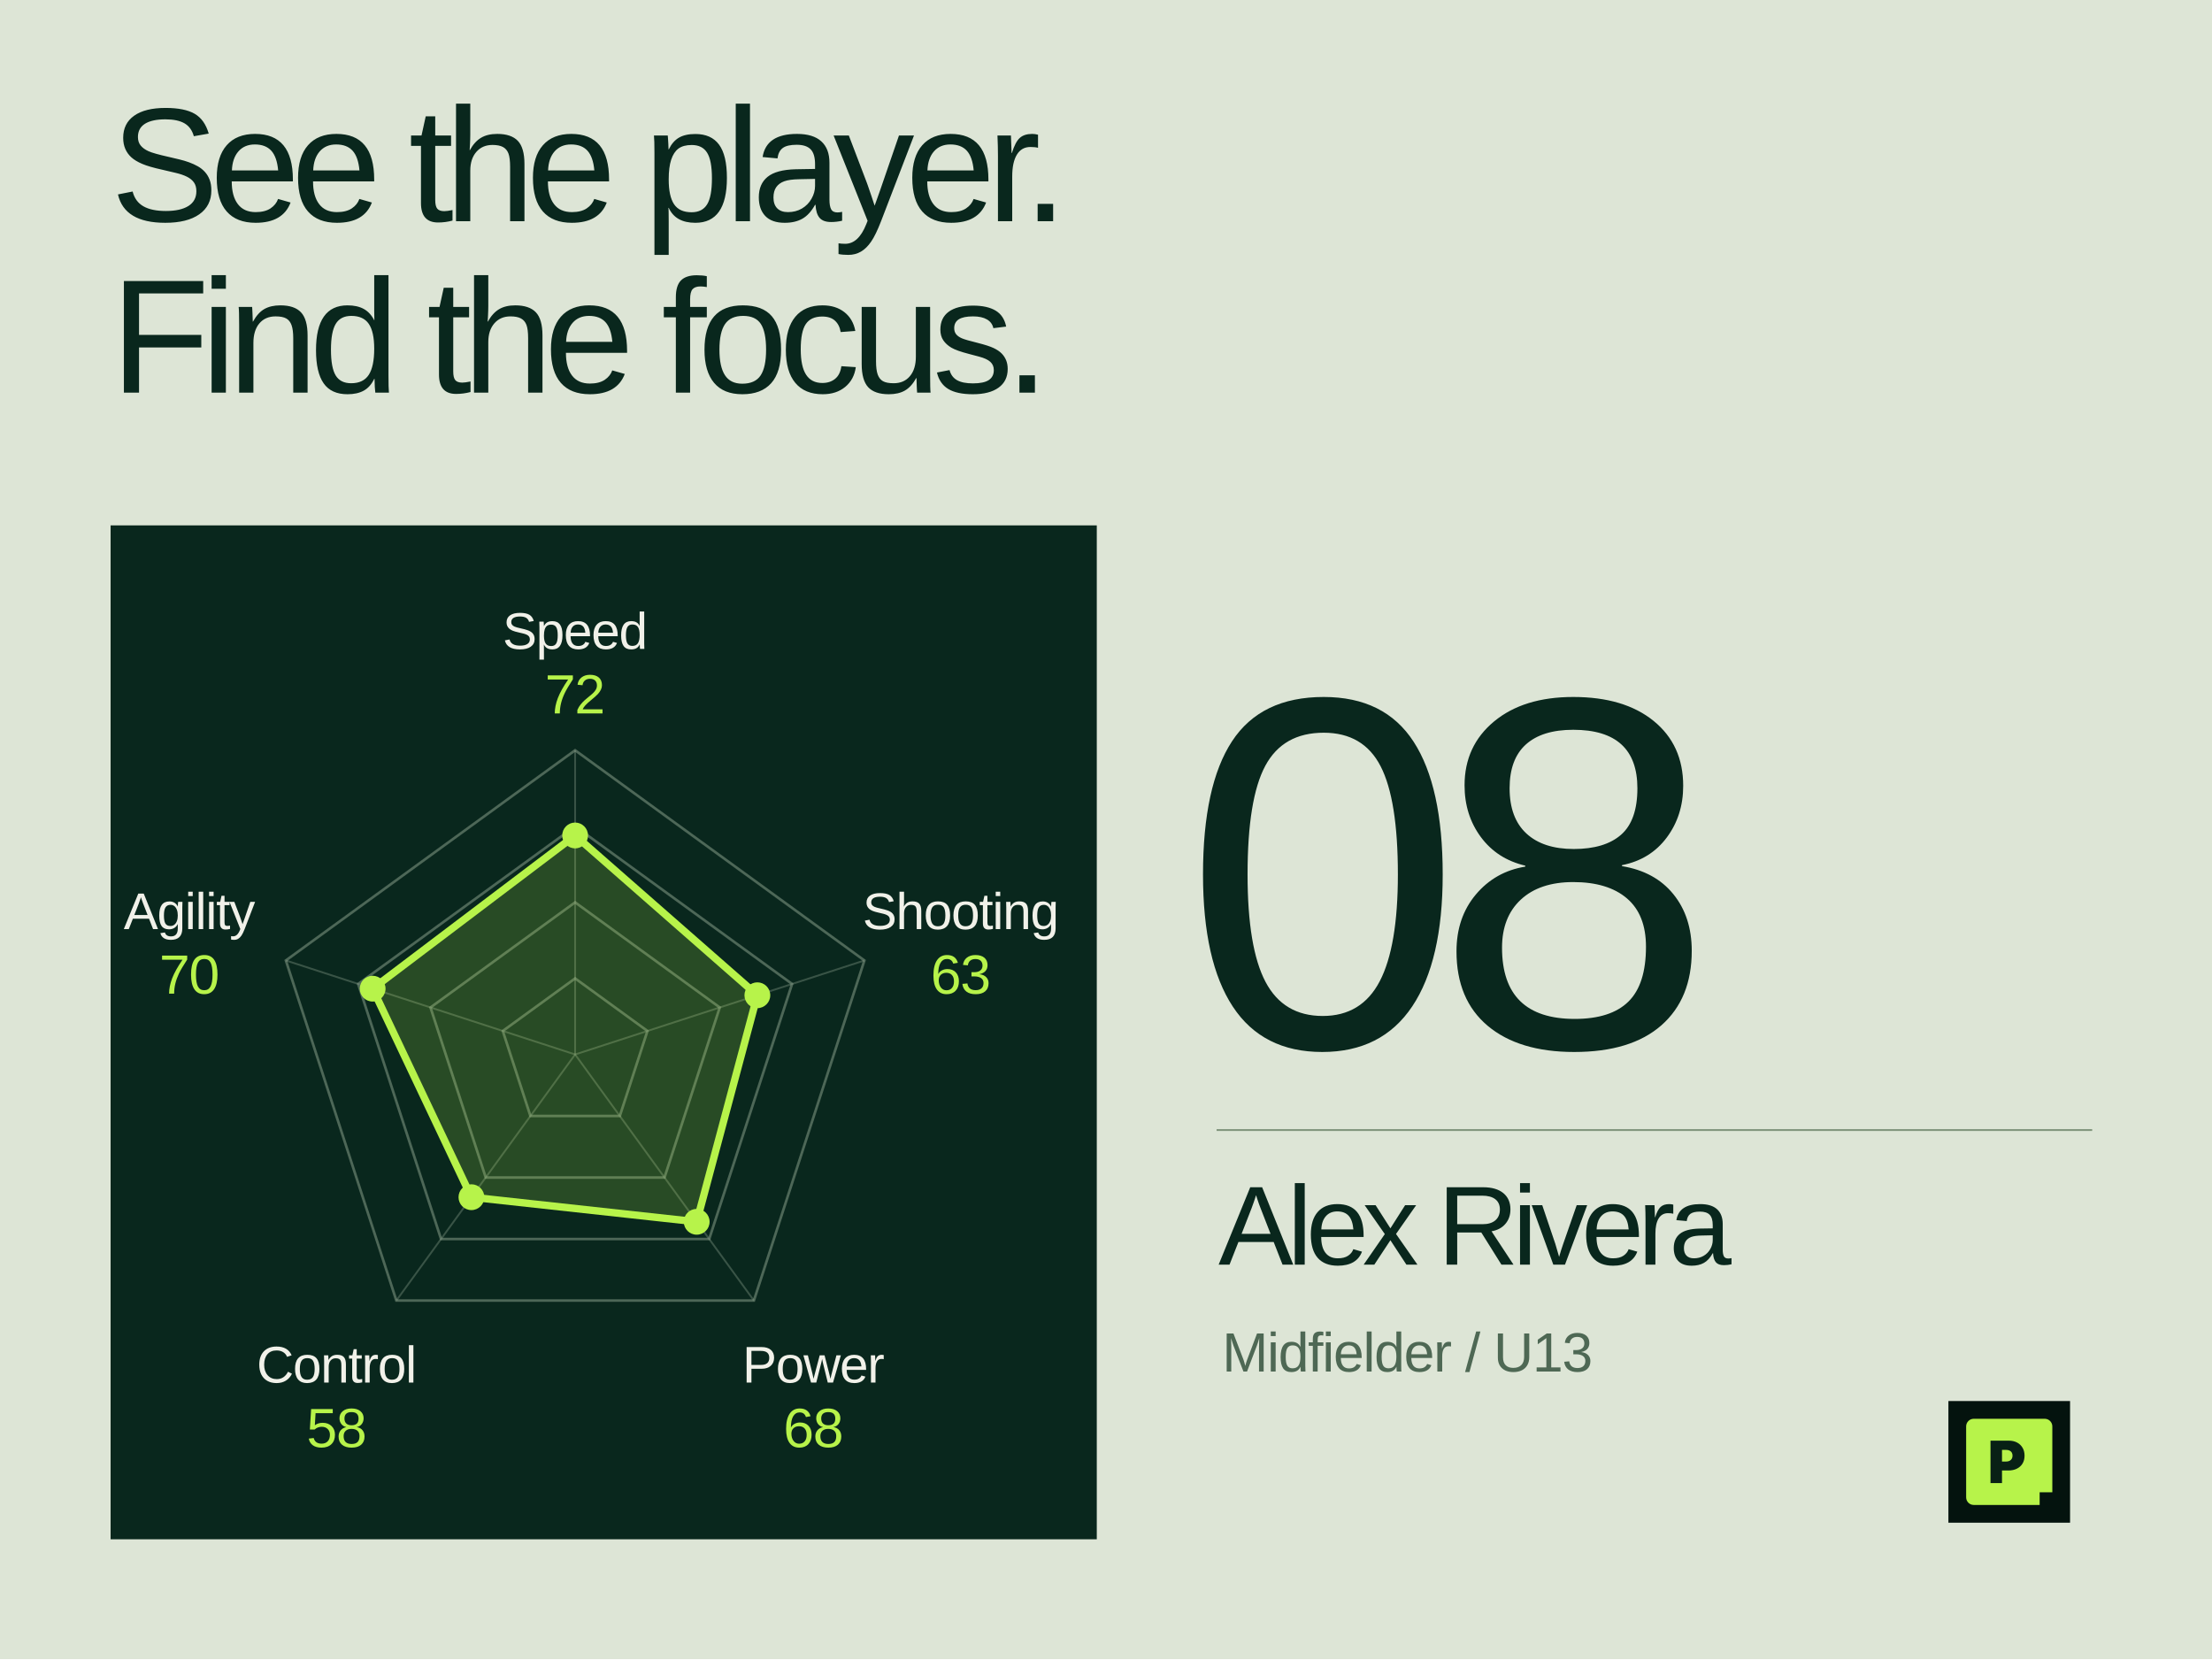
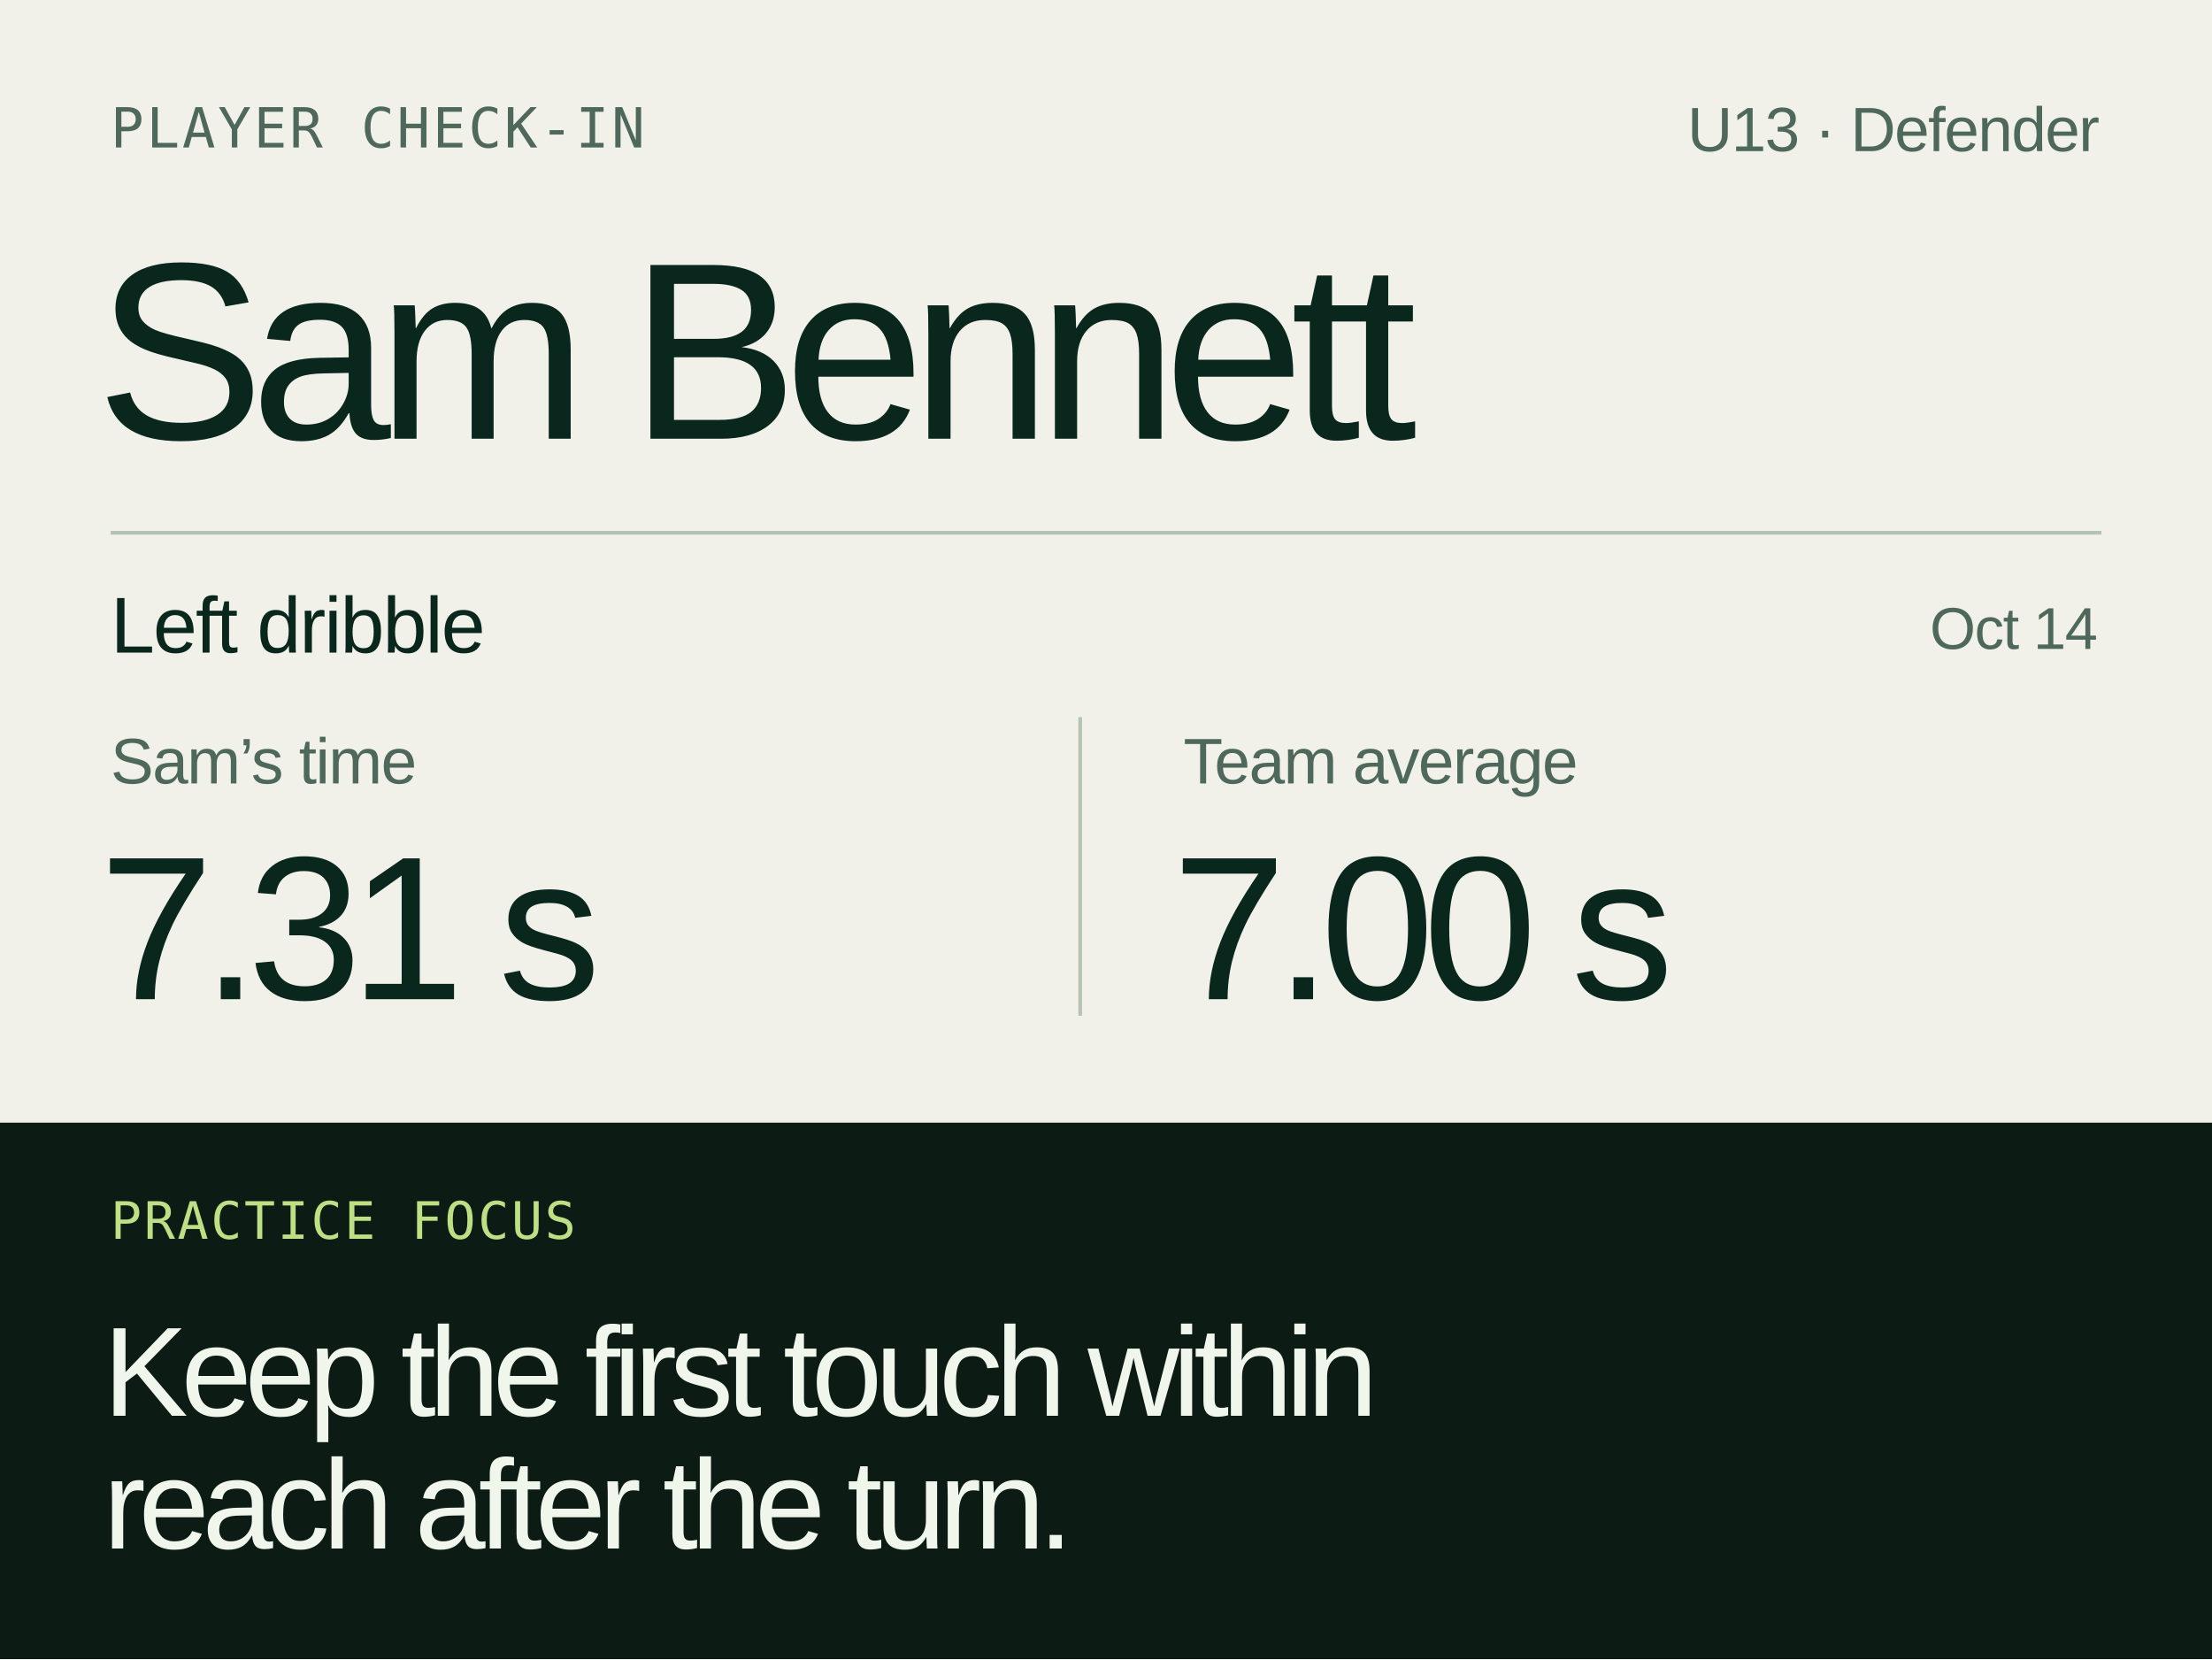
<svg xmlns="http://www.w3.org/2000/svg" width="1200" height="900" viewBox="0 0 1200 900">
  <defs>
    <filter id="shadow" x="-.3" y="-.3" width="1.6" height="1.6">
      <feDropShadow dx="0" dy="20" stdDeviation="20" flood-color="#00170c" flood-opacity=".15" />
    </filter>
  </defs>
-   <rect x="0" y="0" width="1200" height="900" fill="#dde5d6" />
-   <text x="60" y="120" font-family="Arial, Helvetica, sans-serif" font-size="88" fill="#09271d" letter-spacing="-.055em">See the player.</text>
-   <text x="60" y="213" font-family="Arial, Helvetica, sans-serif" font-size="88" fill="#09271d" letter-spacing="-.055em">Find the focus.</text>
-   <rect x="60" y="285" width="535" height="550" fill="#09271d" />
-   <polygon points="312,407 468.924,521.012 408.985,705.488 215.015,705.488 155.076,521.012" fill="none" stroke="#91a792" stroke-width="1.4" opacity=".5" />
-   <polygon points="312,448.25 429.693,533.759 384.738,672.116 239.262,672.116 194.307,533.759" fill="none" stroke="#91a792" stroke-width="1.4" opacity=".5" />
-   <polygon points="312,489.5 390.462,546.506 360.492,638.744 263.508,638.744 233.538,546.506" fill="none" stroke="#91a792" stroke-width="1.4" opacity=".5" />
-   <polygon points="312,530.75 351.231,559.253 336.246,605.372 287.754,605.372 272.769,559.253" fill="none" stroke="#91a792" stroke-width="1.4" opacity=".5" />
-   <line x1="312" y1="572" x2="312" y2="407" stroke="#91a792" stroke-width="1" opacity=".35" />
-   <line x1="312" y1="572" x2="468.924" y2="521.012" stroke="#91a792" stroke-width="1" opacity=".35" />
-   <line x1="312" y1="572" x2="408.985" y2="705.488" stroke="#91a792" stroke-width="1" opacity=".35" />
-   <line x1="312" y1="572" x2="215.015" y2="705.488" stroke="#91a792" stroke-width="1" opacity=".35" />
-   <line x1="312" y1="572" x2="155.076" y2="521.012" stroke="#91a792" stroke-width="1" opacity=".35" />
-   <polygon points="312,453.2 410.862,539.878 377.95,662.772 255.749,649.423 202.153,536.309" fill="#b7f34a" fill-opacity=".18" stroke="#b7f34a" stroke-width="4" />
-   <circle cx="312" cy="453.2" r="7" fill="#b7f34a" />
-   <circle cx="410.862" cy="539.878" r="7" fill="#b7f34a" />
-   <circle cx="377.95" cy="662.772" r="7" fill="#b7f34a" />
-   <circle cx="255.749" cy="649.423" r="7" fill="#b7f34a" />
-   <circle cx="202.153" cy="536.309" r="7" fill="#b7f34a" />
-   <text x="312" y="352" font-family="Arial, Helvetica, sans-serif" font-size="28" fill="#f1f1e9" letter-spacing="-.02em" text-anchor="middle">Speed</text>
-   <text x="312" y="387" font-family="Arial, Helvetica, sans-serif" font-size="30" fill="#b7f34a" letter-spacing="-.02em" text-anchor="middle">72</text>
-   <text x="521.232" y="504.016" font-family="Arial, Helvetica, sans-serif" font-size="28" fill="#f1f1e9" letter-spacing="-.02em" text-anchor="middle">Shooting</text>
-   <text x="521.232" y="539.016" font-family="Arial, Helvetica, sans-serif" font-size="30" fill="#b7f34a" letter-spacing="-.02em" text-anchor="middle">63</text>
-   <text x="441.313" y="749.984" font-family="Arial, Helvetica, sans-serif" font-size="28" fill="#f1f1e9" letter-spacing="-.02em" text-anchor="middle">Power</text>
-   <text x="441.313" y="784.984" font-family="Arial, Helvetica, sans-serif" font-size="30" fill="#b7f34a" letter-spacing="-.02em" text-anchor="middle">68</text>
-   <text x="182.687" y="749.984" font-family="Arial, Helvetica, sans-serif" font-size="28" fill="#f1f1e9" letter-spacing="-.02em" text-anchor="middle">Control</text>
-   <text x="182.687" y="784.984" font-family="Arial, Helvetica, sans-serif" font-size="30" fill="#b7f34a" letter-spacing="-.02em" text-anchor="middle">58</text>
-   <text x="102.768" y="504.016" font-family="Arial, Helvetica, sans-serif" font-size="28" fill="#f1f1e9" letter-spacing="-.02em" text-anchor="middle">Agility</text>
-   <text x="102.768" y="539.016" font-family="Arial, Helvetica, sans-serif" font-size="30" fill="#b7f34a" letter-spacing="-.02em" text-anchor="middle">70</text>
-   <text x="642" y="568" font-family="Arial, Helvetica, sans-serif" font-size="272" fill="#09271d" letter-spacing="-.055em">08</text>
-   <line x1="660" y1="613" x2="1135" y2="613" stroke="#81957c" stroke-width="1" />
-   <text x="661" y="686" font-family="Arial, Helvetica, sans-serif" font-size="61" fill="#09271d" letter-spacing="-.055em">Alex Rivera</text>
-   <text x="663" y="744" font-family="Arial, Helvetica, sans-serif" font-size="30" fill="#4e6854" letter-spacing="-.02em">Midfielder / U13</text>
-   <g transform="translate(1057 760) scale(1.375)">
-     <rect width="48" height="48" fill="#04130e" />
-     <rect x="7" y="7" width="34" height="34" rx="3" fill="#b7f34a" />
-     <path d="M96 0L96 1490L738 1490Q904 1490 1028.5 1424.5Q1153 1359 1222.5 1240Q1292 1121 1292 962Q1292 802 1221 685.5Q1150 569 1022 505.5Q894 442 724 442L500 442L500 0ZM500 756L642 756Q714 756 765 781.5Q816 807 843 853Q870 899 870 962Q870 1027 843 1072.5Q816 1118 765 1142Q714 1166 642 1166L500 1166Z" fill="#082015" transform="translate(15.53313 32.3667) scale(0.01123047 -0.01123047)" />
-     <rect x="36" y="36" width="8" height="8" fill="#04130e" />
-   </g>
+   <rect x="0" y="0" width="1200" height="900" fill="#f1f1e9" />
+   <text x="60" y="80" font-family="monospace" font-size="30" fill="#4e685b" letter-spacing=".045em">PLAYER CHECK-IN</text>
+   <text x="1139" y="82" font-family="Arial, Helvetica, sans-serif" font-size="34" fill="#4e685b" letter-spacing="-.02em" text-anchor="end">U13 · Defender</text>
+   <text x="52" y="238" font-family="Arial, Helvetica, sans-serif" font-size="137" fill="#09271d" letter-spacing="-.055em">Sam Bennett</text>
+   <line x1="60" y1="289" x2="1140" y2="289" stroke="#b4c4b3" stroke-width="2" />
+   <text x="60" y="354" font-family="Arial, Helvetica, sans-serif" font-size="43" fill="#09271d" letter-spacing="-.02em">Left dribble</text>
+   <text x="1138" y="352" font-family="Arial, Helvetica, sans-serif" font-size="32" fill="#4e685b" letter-spacing="-.02em" text-anchor="end">Oct 14</text>
+   <text x="60" y="425" font-family="Arial, Helvetica, sans-serif" font-size="35" fill="#4e685b" letter-spacing="-.02em">Sam’s time</text>
+   <text x="642" y="425" font-family="Arial, Helvetica, sans-serif" font-size="35" fill="#4e685b" letter-spacing="-.02em">Team average</text>
+   <text x="54" y="542" font-family="Arial, Helvetica, sans-serif" font-size="111" fill="#09271d" letter-spacing="-.055em">7.31 s</text>
+   <line x1="586" y1="389" x2="586" y2="551" stroke="#b4c4b3" stroke-width="2" />
+   <text x="636" y="542" font-family="Arial, Helvetica, sans-serif" font-size="111" fill="#09271d" letter-spacing="-.055em">7.00 s</text>
+   <rect x="0" y="609" width="1200" height="291" fill="#0c1c14" />
+   <text x="60" y="672" font-family="monospace" font-size="28" fill="#bedf83" letter-spacing=".045em">PRACTICE FOCUS</text>
+   <text x="56" y="768" font-family="Arial, Helvetica, sans-serif" font-size="69" fill="#f0f6eb" letter-spacing="-.055em">Keep the first touch within</text>
+   <text x="56" y="840" font-family="Arial, Helvetica, sans-serif" font-size="69" fill="#f0f6eb" letter-spacing="-.055em">reach after the turn.</text>
</svg>
